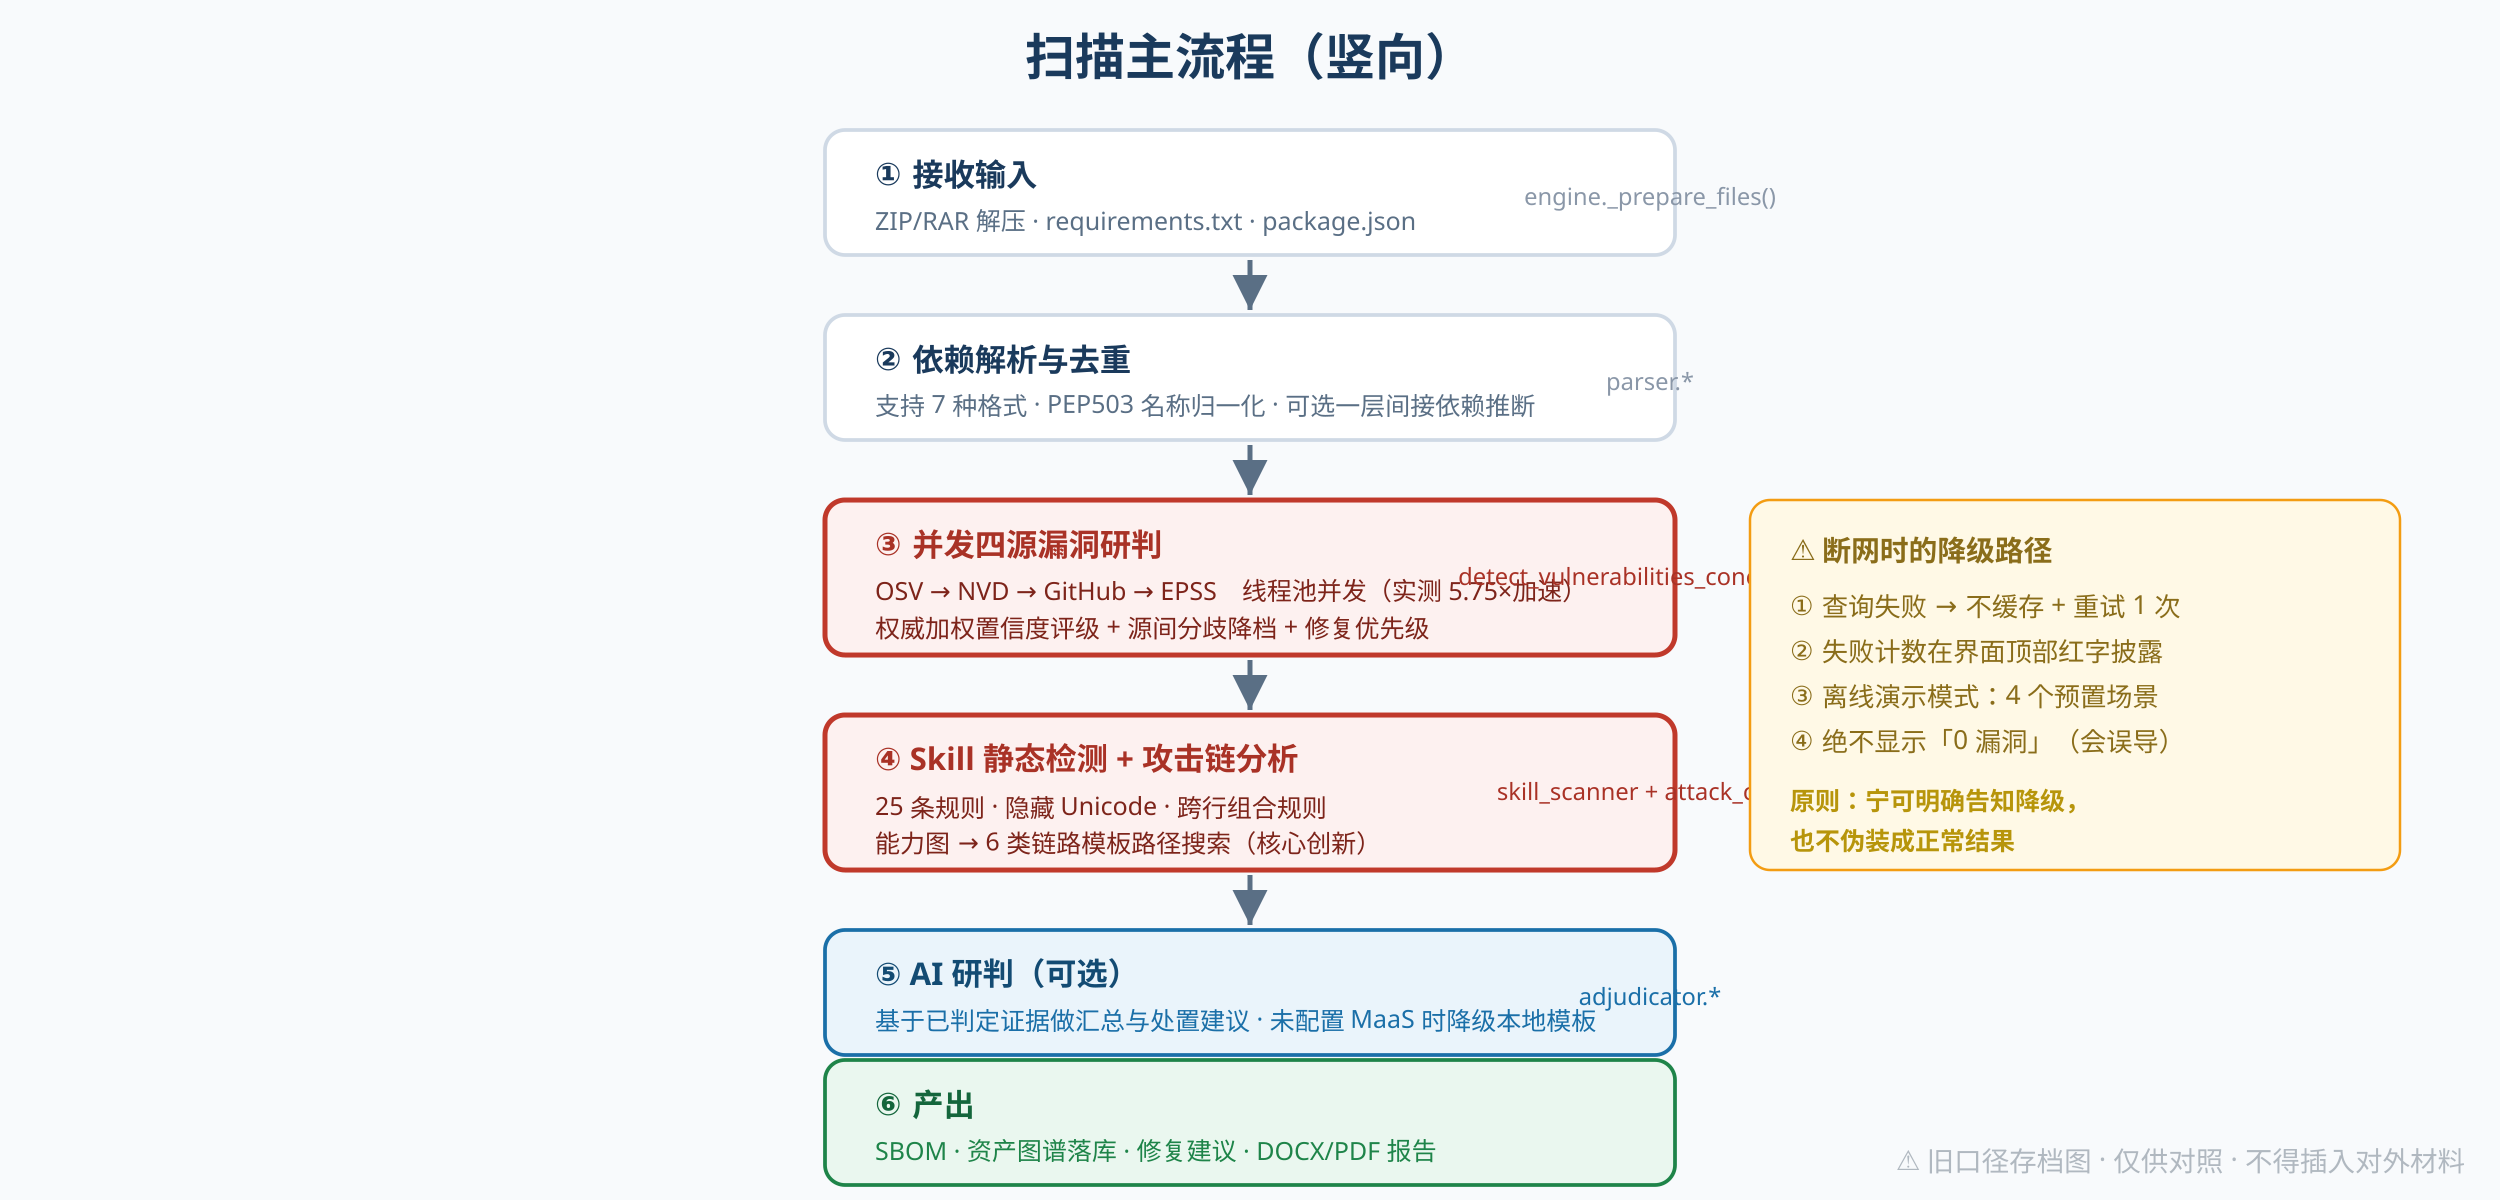
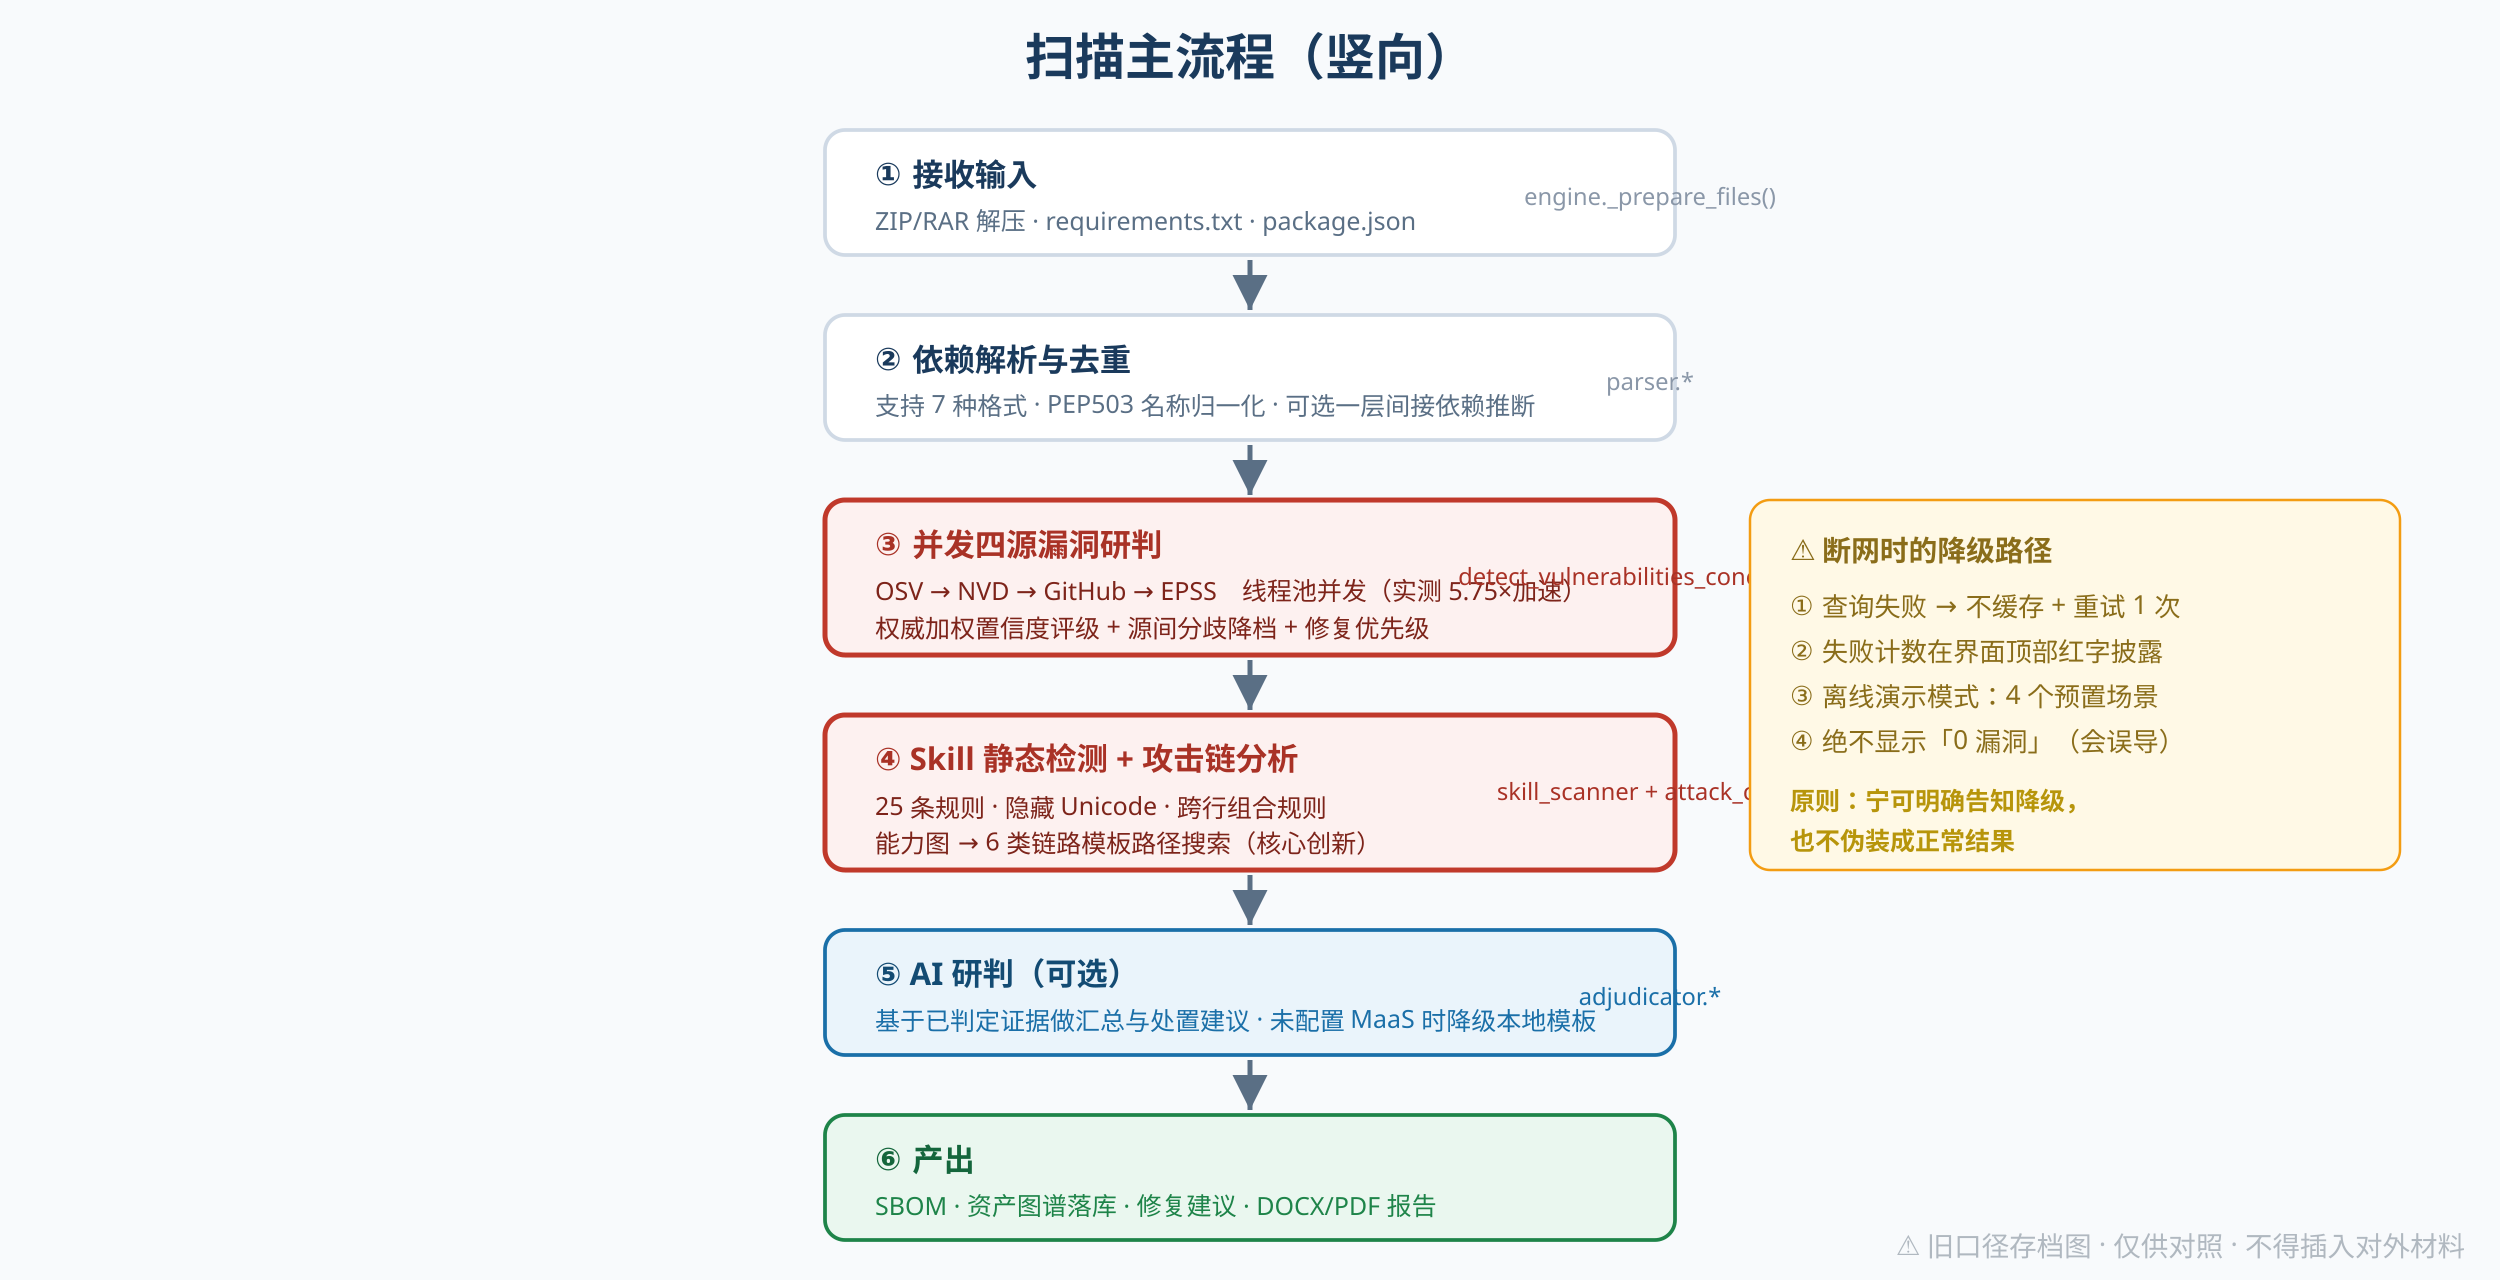
- <svg xmlns="http://www.w3.org/2000/svg" viewBox="0 0 1000 480" width="1000" height="480" font-family="Microsoft YaHei, SimHei, sans-serif">
+ <svg xmlns="http://www.w3.org/2000/svg" viewBox="0 0 1000 512" width="1000" height="512" font-family="Microsoft YaHei, SimHei, sans-serif">
  <defs>
    <marker id="a4" markerWidth="9" markerHeight="9" refX="7" refY="3.5" orient="auto">
      <path d="M0,0 L7,3.5 L0,7 Z" fill="#5a6f85" />
    </marker>
  </defs>
-   <rect width="1000" height="480" fill="#f8fafc" />
+   <rect width="1000" height="512" fill="#f8fafc" />
  <text x="500" y="30" text-anchor="middle" font-size="20" font-weight="bold" fill="#1a3a5c">
    扫描主流程（竖向）
  </text>
  <rect x="330" y="52" width="340" height="50" rx="8" fill="#fff" stroke="#cfd9e5" stroke-width="1.5" />
  <text x="350" y="74" font-size="12.5" font-weight="bold" fill="#1a3a5c">① 接收输入</text>
  <text x="350" y="92" font-size="10" fill="#5a6f85">ZIP/RAR 解压 · requirements.txt · package.json</text>
  <text x="660" y="82" text-anchor="middle" font-size="9.5" fill="#8a97a8">engine._prepare_files()</text>
  <line x1="500" y1="104" x2="500" y2="124" stroke="#5a6f85" stroke-width="2" marker-end="url(#a4)" />
  <rect x="330" y="126" width="340" height="50" rx="8" fill="#fff" stroke="#cfd9e5" stroke-width="1.5" />
  <text x="350" y="148" font-size="12.5" font-weight="bold" fill="#1a3a5c">② 依赖解析与去重</text>
  <text x="350" y="166" font-size="10" fill="#5a6f85">支持 7 种格式 · PEP503 名称归一化 · 可选一层间接依赖推断</text>
  <text x="660" y="156" text-anchor="middle" font-size="9.5" fill="#8a97a8">parser.*</text>
  <line x1="500" y1="178" x2="500" y2="198" stroke="#5a6f85" stroke-width="2" marker-end="url(#a4)" />
  <rect x="330" y="200" width="340" height="62" rx="8" fill="#fdf1f0" stroke="#c0392b" stroke-width="2" />
  <text x="350" y="222" font-size="12.5" font-weight="bold" fill="#a93226">③ 并发四源漏洞研判</text>
  <text x="350" y="240" font-size="10" fill="#7d241a">OSV → NVD → GitHub → EPSS　线程池并发（实测 5.75×加速）</text>
  <text x="350" y="255" font-size="10" fill="#7d241a">权威加权置信度评级 + 源间分歧降档 + 修复优先级</text>
  <text x="660" y="234" text-anchor="middle" font-size="9.5" fill="#a93226">detect_vulnerabilities_concurrent()</text>
  <line x1="500" y1="264" x2="500" y2="284" stroke="#5a6f85" stroke-width="2" marker-end="url(#a4)" />
  <rect x="330" y="286" width="340" height="62" rx="8" fill="#fdf1f0" stroke="#c0392b" stroke-width="2" />
  <text x="350" y="308" font-size="12.5" font-weight="bold" fill="#a93226">④ Skill 静态检测 + 攻击链分析</text>
  <text x="350" y="326" font-size="10" fill="#7d241a">25 条规则 · 隐藏 Unicode · 跨行组合规则</text>
  <text x="350" y="341" font-size="10" fill="#7d241a">能力图 → 6 类链路模板路径搜索（核心创新）</text>
  <text x="660" y="320" text-anchor="middle" font-size="9.5" fill="#a93226">skill_scanner + attack_chain</text>
  <line x1="500" y1="350" x2="500" y2="370" stroke="#5a6f85" stroke-width="2" marker-end="url(#a4)" />
  <rect x="330" y="372" width="340" height="50" rx="8" fill="#eaf4fb" stroke="#1a6fa8" stroke-width="1.5" />
  <text x="350" y="394" font-size="12.5" font-weight="bold" fill="#134b73">⑤ AI 研判（可选）</text>
  <text x="350" y="412" font-size="10" fill="#1a6fa8">基于已判定证据做汇总与处置建议 · 未配置 MaaS 时降级本地模板</text>
  <text x="660" y="402" text-anchor="middle" font-size="9.5" fill="#1a6fa8">adjudicator.*</text>
  <line x1="500" y1="424" x2="500" y2="444" stroke="#5a6f85" stroke-width="2" marker-end="url(#a4)" />
-   <rect x="330" y="424" width="340" height="50" rx="8" fill="#eaf7ef" stroke="#1e8449" stroke-width="1.5" />
-   <text x="350" y="446" font-size="12.5" font-weight="bold" fill="#14663c">⑥ 产出</text>
-   <text x="350" y="464" font-size="10" fill="#1e8449">SBOM · 资产图谱落库 · 修复建议 · DOCX/PDF 报告</text>
+   <rect x="330" y="446" width="340" height="50" rx="8" fill="#eaf7ef" stroke="#1e8449" stroke-width="1.5" />
+   <text x="350" y="468" font-size="12.5" font-weight="bold" fill="#14663c">⑥ 产出</text>
+   <text x="350" y="486" font-size="10" fill="#1e8449">SBOM · 资产图谱落库 · 修复建议 · DOCX/PDF 报告</text>
  <rect x="700" y="200" width="260" height="148" rx="8" fill="#fff9e6" stroke="#f39c12" />
  <text x="716" y="224" font-size="11.5" font-weight="bold" fill="#8a6d1a">⚠️ 断网时的降级路径</text>
  <text x="716" y="246" font-size="10.5" fill="#8a6d1a">① 查询失败 → 不缓存 + 重试 1 次</text>
  <text x="716" y="264" font-size="10.5" fill="#8a6d1a">② 失败计数在界面顶部红字披露</text>
  <text x="716" y="282" font-size="10.5" fill="#8a6d1a">③ 离线演示模式：4 个预置场景</text>
  <text x="716" y="300" font-size="10.5" fill="#8a6d1a">④ 绝不显示「0 漏洞」（会误导）</text>
  <text x="716" y="324" font-size="10" fill="#b7950b" font-weight="bold">
    原则：宁可明确告知降级，</text>
  <text x="716" y="340" font-size="10" fill="#b7950b" font-weight="bold">
    也不伪装成正常结果</text>
-   <text x="986" y="468" text-anchor="end" font-size="11" fill="#b0b8c0">⚠️ 旧口径存档图 · 仅供对照 · 不得插入对外材料</text>
+   <text x="986" y="502" text-anchor="end" font-size="11" fill="#b0b8c0">⚠️ 旧口径存档图 · 仅供对照 · 不得插入对外材料</text>
</svg>
